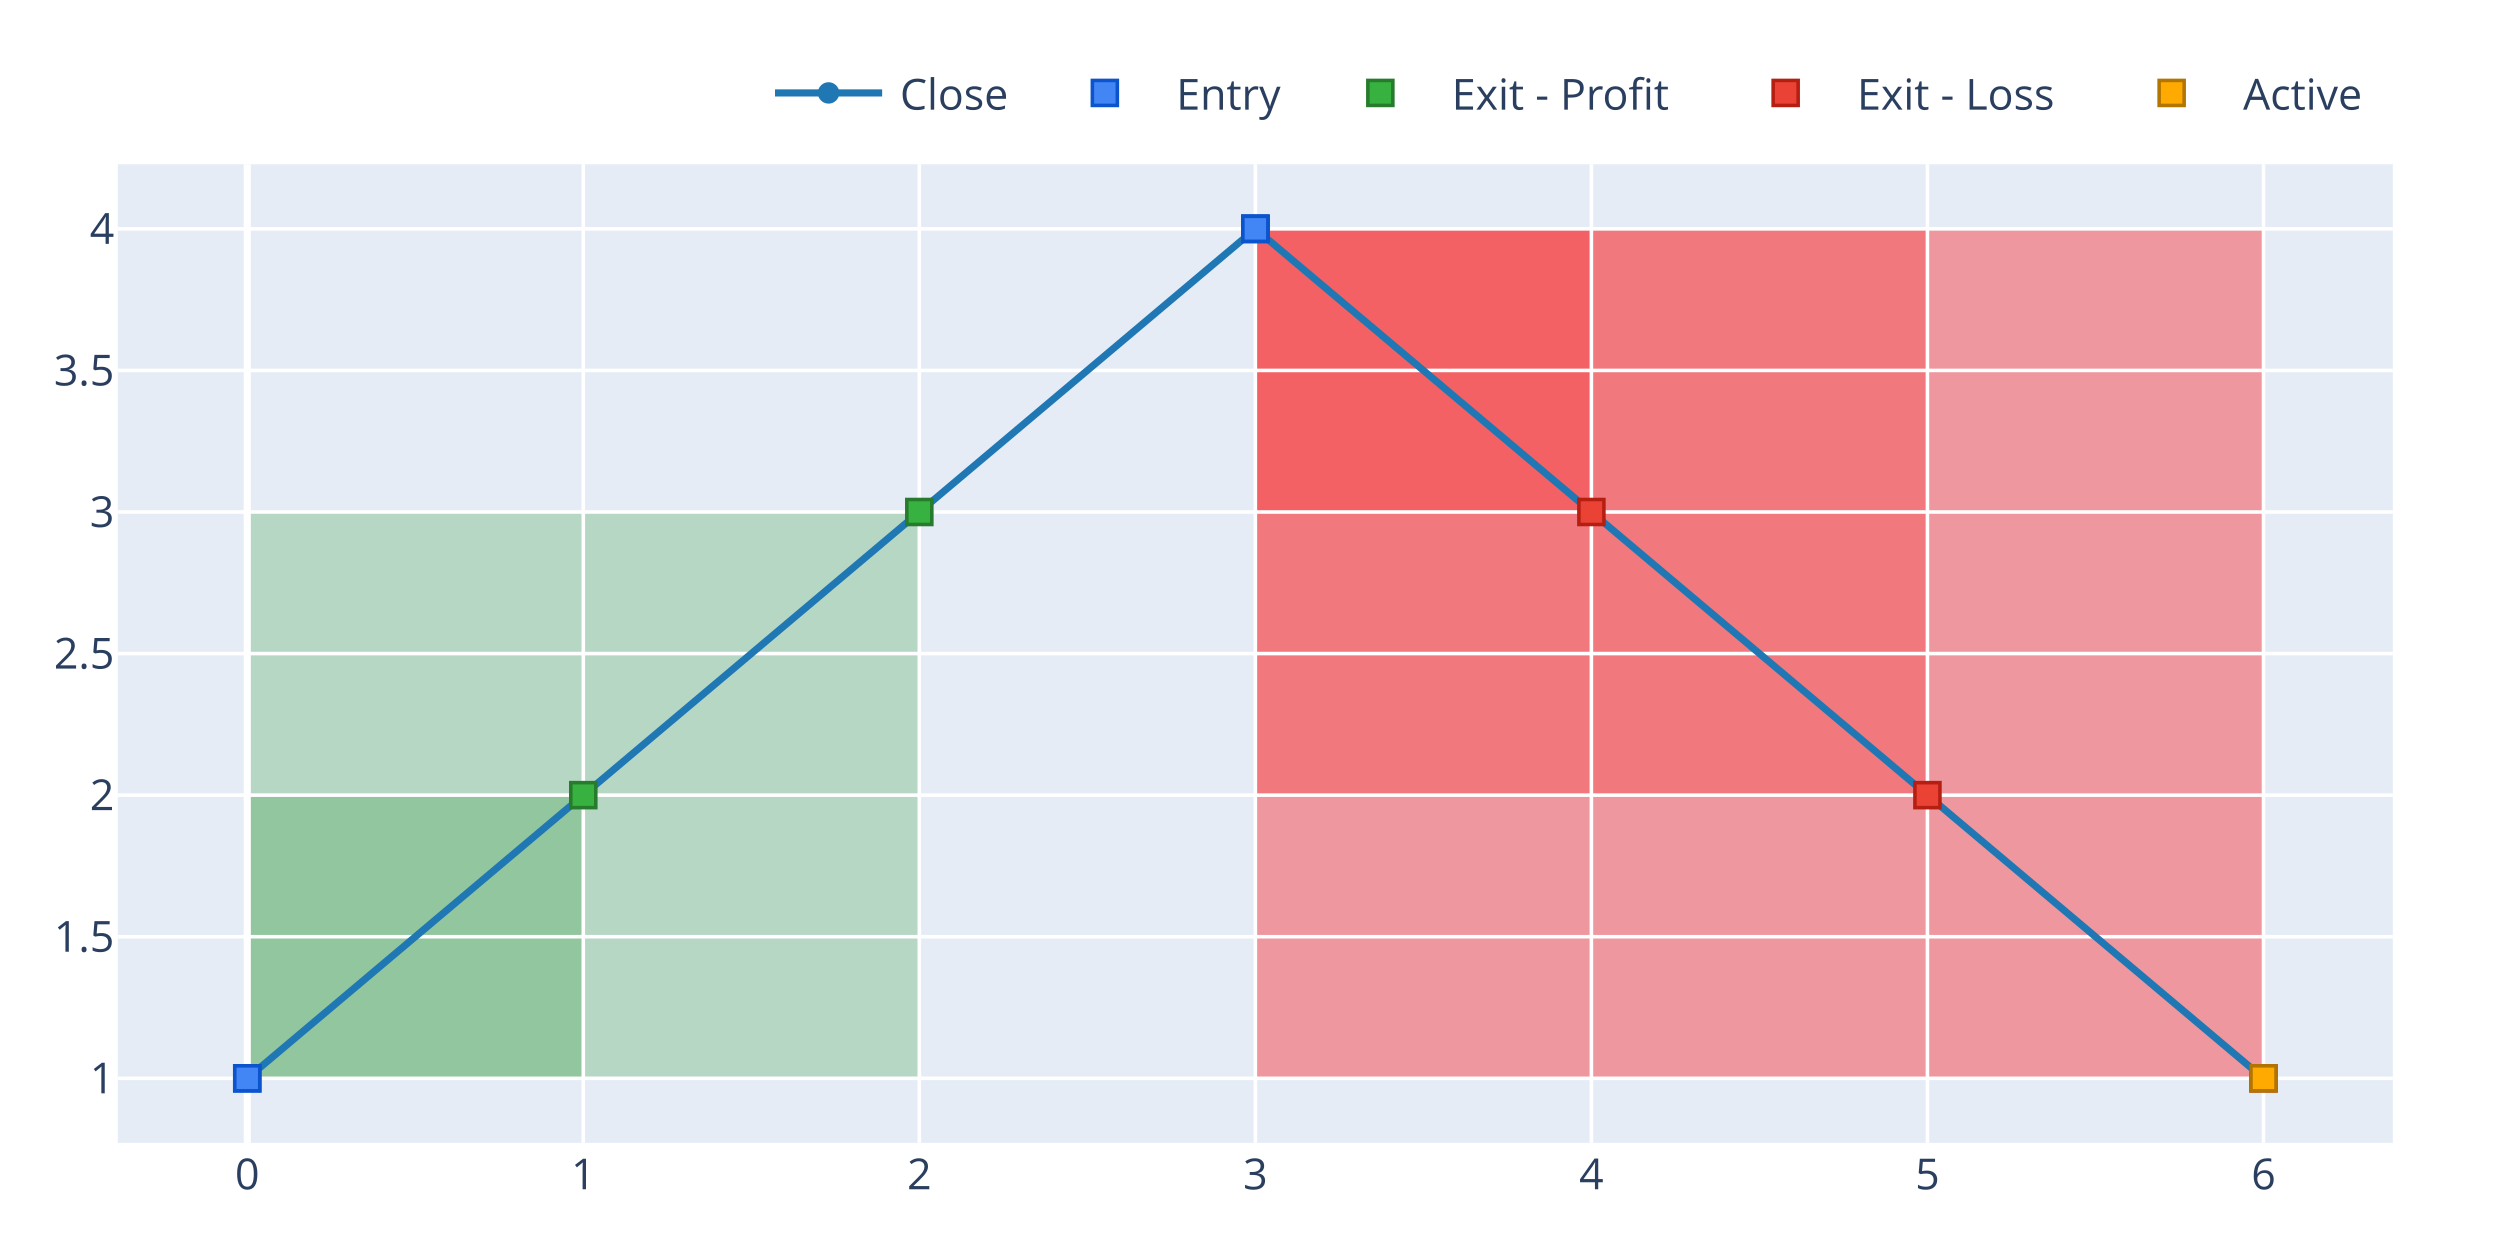
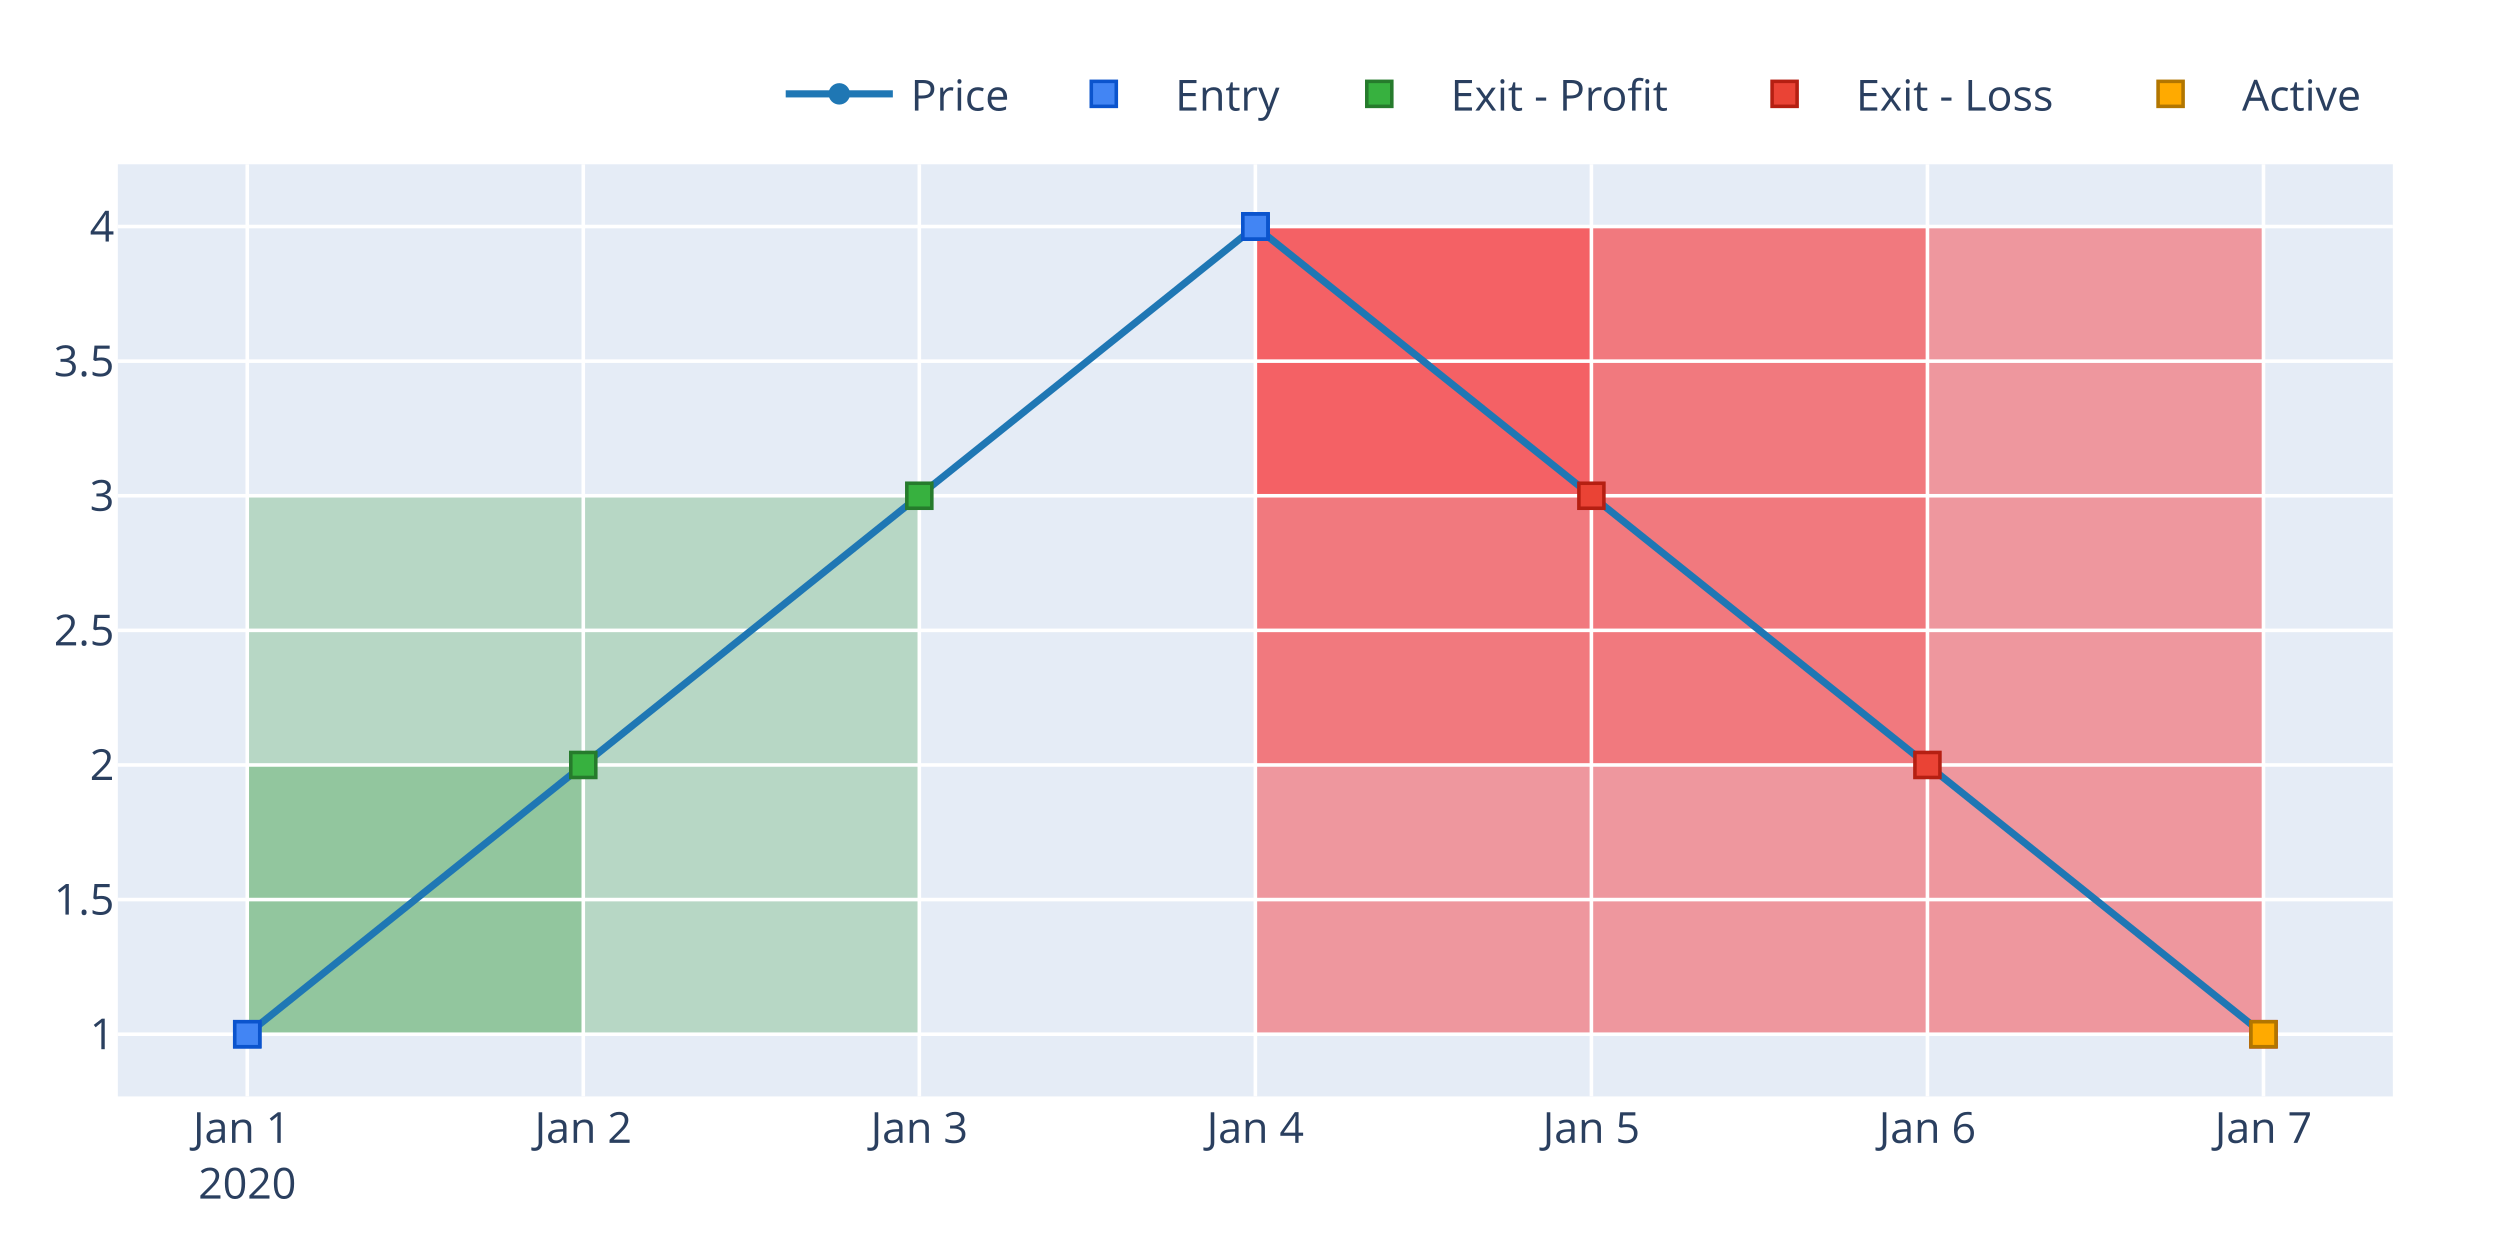
<svg xmlns="http://www.w3.org/2000/svg" class="main-svg" width="700" height="350" style="" viewBox="0 0 700 350">
  <rect x="0" y="0" width="700" height="350" style="fill: rgb(255, 255, 255); fill-opacity: 1;" />
-   <defs id="defs-ab296a">
+   <defs id="defs-f21b1f">
    <g class="clips">
-       <clipPath id="clipab296axyplot" class="plotclip">
-         <rect width="637" height="274" />
-       </clipPath>
-       <clipPath class="axesclip" id="clipab296ax">
+       <clipPath id="clipf21b1fxyplot" class="plotclip">
+         <rect width="637" height="261" />
+       </clipPath>
+       <clipPath class="axesclip" id="clipf21b1fx">
        <rect x="33" y="0" width="637" height="350" />
      </clipPath>
-       <clipPath class="axesclip" id="clipab296ay">
-         <rect x="0" y="46" width="700" height="274" />
-       </clipPath>
-       <clipPath class="axesclip" id="clipab296axy">
-         <rect x="33" y="46" width="637" height="274" />
+       <clipPath class="axesclip" id="clipf21b1fy">
+         <rect x="0" y="46" width="700" height="261" />
+       </clipPath>
+       <clipPath class="axesclip" id="clipf21b1fxy">
+         <rect x="33" y="46" width="637" height="261" />
      </clipPath>
    </g>
    <g class="gradients" />
+     <g class="patterns" />
  </defs>
  <g class="bglayer">
-     <rect class="bg" x="33" y="46" width="637" height="274" style="fill: rgb(229, 236, 246); fill-opacity: 1; stroke-width: 0;" />
+     <rect class="bg" x="33" y="46" width="637" height="261" style="fill: rgb(229, 236, 246); fill-opacity: 1; stroke-width: 0;" />
  </g>
  <g class="layer-below">
    <g class="imagelayer" />
    <g class="shapelayer" />
  </g>
  <g class="cartesianlayer">
    <g class="subplot xy">
      <g class="layer-subplot">
        <g class="shapelayer">
-           <path data-index="0" fill-rule="evenodd" d="M69.23,301.93H163.32V222.64H69.23Z" clip-path="url('#clipab296axy')" style="opacity: 0.2; stroke: rgb(0, 0, 0); stroke-opacity: 0; fill: rgb(0, 128, 0); fill-opacity: 1; stroke-width: 0px;" />
-           <path data-index="1" fill-rule="evenodd" d="M69.23,301.93H257.41V143.36H69.23Z" clip-path="url('#clipab296axy')" style="opacity: 0.2; stroke: rgb(0, 0, 0); stroke-opacity: 0; fill: rgb(0, 128, 0); fill-opacity: 1; stroke-width: 0px;" />
-           <path data-index="2" fill-rule="evenodd" d="M351.5,64.08H445.59V143.36H351.5Z" clip-path="url('#clipab296axy')" style="opacity: 0.2; stroke: rgb(0, 0, 0); stroke-opacity: 0; fill: rgb(255, 0, 0); fill-opacity: 1; stroke-width: 0px;" />
-           <path data-index="3" fill-rule="evenodd" d="M351.5,64.08H539.68V222.64H351.5Z" clip-path="url('#clipab296axy')" style="opacity: 0.2; stroke: rgb(0, 0, 0); stroke-opacity: 0; fill: rgb(255, 0, 0); fill-opacity: 1; stroke-width: 0px;" />
-           <path data-index="4" fill-rule="evenodd" d="M351.5,64.08H633.78V301.93H351.5Z" clip-path="url('#clipab296axy')" style="opacity: 0.2; stroke: rgb(0, 0, 0); stroke-opacity: 0; fill: rgb(255, 0, 0); fill-opacity: 1; stroke-width: 0px;" />
-           <path data-index="5" fill-rule="evenodd" d="M351.5,64.08H633.78V301.93H351.5Z" clip-path="url('#clipab296axy')" style="opacity: 0.2; stroke: rgb(0, 0, 0); stroke-opacity: 0; fill: rgb(255, 0, 0); fill-opacity: 1; stroke-width: 0px;" />
+           <path data-index="0" fill-rule="evenodd" d="M69.23,289.58H163.32V214.19H69.23Z" clip-path="url(#clipf21b1fxy)" style="opacity: 0.2; stroke: rgb(0, 0, 0); stroke-opacity: 0; fill: rgb(0, 128, 0); fill-opacity: 1; stroke-width: 0px;" />
+           <path data-index="1" fill-rule="evenodd" d="M69.23,289.58H257.41V138.81H69.23Z" clip-path="url(#clipf21b1fxy)" style="opacity: 0.2; stroke: rgb(0, 0, 0); stroke-opacity: 0; fill: rgb(0, 128, 0); fill-opacity: 1; stroke-width: 0px;" />
+           <path data-index="2" fill-rule="evenodd" d="M351.5,63.43H445.59V138.81H351.5Z" clip-path="url(#clipf21b1fxy)" style="opacity: 0.2; stroke: rgb(0, 0, 0); stroke-opacity: 0; fill: rgb(255, 0, 0); fill-opacity: 1; stroke-width: 0px;" />
+           <path data-index="3" fill-rule="evenodd" d="M351.5,63.43H539.68V214.19H351.5Z" clip-path="url(#clipf21b1fxy)" style="opacity: 0.2; stroke: rgb(0, 0, 0); stroke-opacity: 0; fill: rgb(255, 0, 0); fill-opacity: 1; stroke-width: 0px;" />
+           <path data-index="4" fill-rule="evenodd" d="M351.5,63.43H633.77V289.58H351.5Z" clip-path="url(#clipf21b1fxy)" style="opacity: 0.2; stroke: rgb(0, 0, 0); stroke-opacity: 0; fill: rgb(255, 0, 0); fill-opacity: 1; stroke-width: 0px;" />
+           <path data-index="5" fill-rule="evenodd" d="M351.5,63.43H633.77V289.58H351.5Z" clip-path="url(#clipf21b1fxy)" style="opacity: 0.2; stroke: rgb(0, 0, 0); stroke-opacity: 0; fill: rgb(255, 0, 0); fill-opacity: 1; stroke-width: 0px;" />
        </g>
        <g class="imagelayer" />
      </g>
      <g class="gridlayer">
        <g class="x">
-           <path class="xgrid crisp" transform="translate(163.32,0)" d="M0,46v274" style="stroke: rgb(255, 255, 255); stroke-opacity: 1; stroke-width: 1px;" />
-           <path class="xgrid crisp" transform="translate(257.41,0)" d="M0,46v274" style="stroke: rgb(255, 255, 255); stroke-opacity: 1; stroke-width: 1px;" />
-           <path class="xgrid crisp" transform="translate(351.5,0)" d="M0,46v274" style="stroke: rgb(255, 255, 255); stroke-opacity: 1; stroke-width: 1px;" />
-           <path class="xgrid crisp" transform="translate(445.59,0)" d="M0,46v274" style="stroke: rgb(255, 255, 255); stroke-opacity: 1; stroke-width: 1px;" />
-           <path class="xgrid crisp" transform="translate(539.68,0)" d="M0,46v274" style="stroke: rgb(255, 255, 255); stroke-opacity: 1; stroke-width: 1px;" />
-           <path class="xgrid crisp" transform="translate(633.78,0)" d="M0,46v274" style="stroke: rgb(255, 255, 255); stroke-opacity: 1; stroke-width: 1px;" />
+           <path class="xgrid crisp" transform="translate(69.23,0)" d="M0,46v261" style="stroke: rgb(255, 255, 255); stroke-opacity: 1; stroke-width: 1px;" />
+           <path class="xgrid crisp" transform="translate(163.32,0)" d="M0,46v261" style="stroke: rgb(255, 255, 255); stroke-opacity: 1; stroke-width: 1px;" />
+           <path class="xgrid crisp" transform="translate(257.41,0)" d="M0,46v261" style="stroke: rgb(255, 255, 255); stroke-opacity: 1; stroke-width: 1px;" />
+           <path class="xgrid crisp" transform="translate(351.5,0)" d="M0,46v261" style="stroke: rgb(255, 255, 255); stroke-opacity: 1; stroke-width: 1px;" />
+           <path class="xgrid crisp" transform="translate(445.59,0)" d="M0,46v261" style="stroke: rgb(255, 255, 255); stroke-opacity: 1; stroke-width: 1px;" />
+           <path class="xgrid crisp" transform="translate(539.68,0)" d="M0,46v261" style="stroke: rgb(255, 255, 255); stroke-opacity: 1; stroke-width: 1px;" />
+           <path class="xgrid crisp" transform="translate(633.77,0)" d="M0,46v261" style="stroke: rgb(255, 255, 255); stroke-opacity: 1; stroke-width: 1px;" />
        </g>
        <g class="y">
-           <path class="ygrid crisp" transform="translate(0,301.93)" d="M33,0h637" style="stroke: rgb(255, 255, 255); stroke-opacity: 1; stroke-width: 1px;" />
-           <path class="ygrid crisp" transform="translate(0,262.28)" d="M33,0h637" style="stroke: rgb(255, 255, 255); stroke-opacity: 1; stroke-width: 1px;" />
-           <path class="ygrid crisp" transform="translate(0,222.64)" d="M33,0h637" style="stroke: rgb(255, 255, 255); stroke-opacity: 1; stroke-width: 1px;" />
-           <path class="ygrid crisp" transform="translate(0,183)" d="M33,0h637" style="stroke: rgb(255, 255, 255); stroke-opacity: 1; stroke-width: 1px;" />
-           <path class="ygrid crisp" transform="translate(0,143.36)" d="M33,0h637" style="stroke: rgb(255, 255, 255); stroke-opacity: 1; stroke-width: 1px;" />
-           <path class="ygrid crisp" transform="translate(0,103.72)" d="M33,0h637" style="stroke: rgb(255, 255, 255); stroke-opacity: 1; stroke-width: 1px;" />
-           <path class="ygrid crisp" transform="translate(0,64.08)" d="M33,0h637" style="stroke: rgb(255, 255, 255); stroke-opacity: 1; stroke-width: 1px;" />
-         </g>
-       </g>
-       <g class="zerolinelayer">
-         <path class="xzl zl crisp" transform="translate(69.23,0)" d="M0,46v274" style="stroke: rgb(255, 255, 255); stroke-opacity: 1; stroke-width: 2px;" />
-       </g>
+           <path class="ygrid crisp" transform="translate(0,289.58)" d="M33,0h637" style="stroke: rgb(255, 255, 255); stroke-opacity: 1; stroke-width: 1px;" />
+           <path class="ygrid crisp" transform="translate(0,251.88)" d="M33,0h637" style="stroke: rgb(255, 255, 255); stroke-opacity: 1; stroke-width: 1px;" />
+           <path class="ygrid crisp" transform="translate(0,214.19)" d="M33,0h637" style="stroke: rgb(255, 255, 255); stroke-opacity: 1; stroke-width: 1px;" />
+           <path class="ygrid crisp" transform="translate(0,176.5)" d="M33,0h637" style="stroke: rgb(255, 255, 255); stroke-opacity: 1; stroke-width: 1px;" />
+           <path class="ygrid crisp" transform="translate(0,138.81)" d="M33,0h637" style="stroke: rgb(255, 255, 255); stroke-opacity: 1; stroke-width: 1px;" />
+           <path class="ygrid crisp" transform="translate(0,101.12)" d="M33,0h637" style="stroke: rgb(255, 255, 255); stroke-opacity: 1; stroke-width: 1px;" />
+           <path class="ygrid crisp" transform="translate(0,63.43)" d="M33,0h637" style="stroke: rgb(255, 255, 255); stroke-opacity: 1; stroke-width: 1px;" />
+         </g>
+       </g>
+       <g class="zerolinelayer" />
      <path class="xlines-below" />
      <path class="ylines-below" />
      <g class="overlines-below" />
      <g class="xaxislayer-below" />
      <g class="yaxislayer-below" />
      <g class="overaxes-below" />
-       <g class="plot" transform="translate(33, 46)" clip-path="url('#clipab296axyplot')">
+       <g class="plot" transform="translate(33,46)" clip-path="url(#clipf21b1fxyplot)">
        <g class="scatterlayer mlayer">
-           <g class="trace scatter tracee35b1d18-9166-4b9b-afed-48cc42379027" style="stroke-miterlimit: 2; opacity: 1;">
+           <g class="trace scatter tracefbf947d9-9fc9-4263-a704-e69999472392" style="stroke-miterlimit: 2; opacity: 1;">
            <g class="fills" />
            <g class="errorbars" />
            <g class="lines">
-               <path class="js-line" d="M36.23,255.93L318.5,18.08L412.59,97.36L600.78,255.93" style="vector-effect: non-scaling-stroke; fill: none; stroke: rgb(31, 119, 180); stroke-opacity: 1; stroke-width: 2px; opacity: 1;" />
-             </g>
-             <g class="points">
-               <path class="point" transform="translate(36.23,255.93)" d="M3,0A3,3 0 1,1 0,-3A3,3 0 0,1 3,0Z" style="opacity: 1; stroke-width: 0px; fill: rgb(31, 119, 180); fill-opacity: 1;" />
-               <path class="point" transform="translate(130.32,176.64)" d="M3,0A3,3 0 1,1 0,-3A3,3 0 0,1 3,0Z" style="opacity: 1; stroke-width: 0px; fill: rgb(31, 119, 180); fill-opacity: 1;" />
-               <path class="point" transform="translate(224.41,97.36)" d="M3,0A3,3 0 1,1 0,-3A3,3 0 0,1 3,0Z" style="opacity: 1; stroke-width: 0px; fill: rgb(31, 119, 180); fill-opacity: 1;" />
-               <path class="point" transform="translate(318.5,18.08)" d="M3,0A3,3 0 1,1 0,-3A3,3 0 0,1 3,0Z" style="opacity: 1; stroke-width: 0px; fill: rgb(31, 119, 180); fill-opacity: 1;" />
-               <path class="point" transform="translate(412.59,97.36)" d="M3,0A3,3 0 1,1 0,-3A3,3 0 0,1 3,0Z" style="opacity: 1; stroke-width: 0px; fill: rgb(31, 119, 180); fill-opacity: 1;" />
-               <path class="point" transform="translate(506.68,176.64)" d="M3,0A3,3 0 1,1 0,-3A3,3 0 0,1 3,0Z" style="opacity: 1; stroke-width: 0px; fill: rgb(31, 119, 180); fill-opacity: 1;" />
-               <path class="point" transform="translate(600.78,255.93)" d="M3,0A3,3 0 1,1 0,-3A3,3 0 0,1 3,0Z" style="opacity: 1; stroke-width: 0px; fill: rgb(31, 119, 180); fill-opacity: 1;" />
-             </g>
-             <g class="text" />
-           </g>
-           <g class="trace scatter trace3cb507ab-fd44-48e3-9bd2-51e15ef6e89b" style="stroke-miterlimit: 2; opacity: 1;">
-             <g class="fills" />
-             <g class="errorbars" />
-             <g class="lines" />
-             <g class="points">
-               <path class="point plotly-customdata" transform="translate(36.23,255.93)" d="M3.5,3.5H-3.5V-3.5H3.5Z" style="opacity: 1; stroke-width: 1px; fill: rgb(66, 133, 244); fill-opacity: 1; stroke: rgb(11, 84, 205); stroke-opacity: 1;" />
-               <path class="point plotly-customdata" transform="translate(36.23,255.93)" d="M3.5,3.5H-3.5V-3.5H3.5Z" style="opacity: 1; stroke-width: 1px; fill: rgb(66, 133, 244); fill-opacity: 1; stroke: rgb(11, 84, 205); stroke-opacity: 1;" />
-               <path class="point plotly-customdata" transform="translate(318.5,18.08)" d="M3.5,3.5H-3.5V-3.5H3.5Z" style="opacity: 1; stroke-width: 1px; fill: rgb(66, 133, 244); fill-opacity: 1; stroke: rgb(11, 84, 205); stroke-opacity: 1;" />
-               <path class="point plotly-customdata" transform="translate(318.5,18.08)" d="M3.5,3.5H-3.5V-3.5H3.5Z" style="opacity: 1; stroke-width: 1px; fill: rgb(66, 133, 244); fill-opacity: 1; stroke: rgb(11, 84, 205); stroke-opacity: 1;" />
-               <path class="point plotly-customdata" transform="translate(318.5,18.08)" d="M3.5,3.5H-3.5V-3.5H3.5Z" style="opacity: 1; stroke-width: 1px; fill: rgb(66, 133, 244); fill-opacity: 1; stroke: rgb(11, 84, 205); stroke-opacity: 1;" />
-               <path class="point plotly-customdata" transform="translate(318.5,18.08)" d="M3.5,3.5H-3.5V-3.5H3.5Z" style="opacity: 1; stroke-width: 1px; fill: rgb(66, 133, 244); fill-opacity: 1; stroke: rgb(11, 84, 205); stroke-opacity: 1;" />
-             </g>
-             <g class="text" />
-           </g>
-           <g class="trace scatter tracefd5e0192-b5b5-4ce2-ad09-4018f21fde31" style="stroke-miterlimit: 2; opacity: 1;">
-             <g class="fills" />
-             <g class="errorbars" />
-             <g class="lines" />
-             <g class="points">
-               <path class="point plotly-customdata" transform="translate(130.32,176.64)" d="M3.5,3.5H-3.5V-3.5H3.5Z" style="opacity: 1; stroke-width: 1px; fill: rgb(55, 177, 63); fill-opacity: 1; stroke: rgb(38, 123, 44); stroke-opacity: 1;" />
-               <path class="point plotly-customdata" transform="translate(224.41,97.36)" d="M3.5,3.5H-3.5V-3.5H3.5Z" style="opacity: 1; stroke-width: 1px; fill: rgb(55, 177, 63); fill-opacity: 1; stroke: rgb(38, 123, 44); stroke-opacity: 1;" />
-             </g>
-             <g class="text" />
-           </g>
-           <g class="trace scatter tracec73591df-a5fa-4e80-bd19-b35723e7768a" style="stroke-miterlimit: 2; opacity: 1;">
-             <g class="fills" />
-             <g class="errorbars" />
-             <g class="lines" />
-             <g class="points">
-               <path class="point plotly-customdata" transform="translate(412.59,97.36)" d="M3.5,3.5H-3.5V-3.5H3.5Z" style="opacity: 1; stroke-width: 1px; fill: rgb(234, 67, 53); fill-opacity: 1; stroke: rgb(181, 31, 18); stroke-opacity: 1;" />
-               <path class="point plotly-customdata" transform="translate(506.68,176.64)" d="M3.5,3.5H-3.5V-3.5H3.5Z" style="opacity: 1; stroke-width: 1px; fill: rgb(234, 67, 53); fill-opacity: 1; stroke: rgb(181, 31, 18); stroke-opacity: 1;" />
-               <path class="point plotly-customdata" transform="translate(600.78,255.93)" d="M3.5,3.5H-3.5V-3.5H3.5Z" style="opacity: 1; stroke-width: 1px; fill: rgb(234, 67, 53); fill-opacity: 1; stroke: rgb(181, 31, 18); stroke-opacity: 1;" />
-             </g>
-             <g class="text" />
-           </g>
-           <g class="trace scatter trace556751d7-145a-47f5-9a0d-8c4ef88880c7" style="stroke-miterlimit: 2; opacity: 1;">
-             <g class="fills" />
-             <g class="errorbars" />
-             <g class="lines" />
-             <g class="points">
-               <path class="point plotly-customdata" transform="translate(600.78,255.93)" d="M3.5,3.5H-3.5V-3.5H3.5Z" style="opacity: 1; stroke-width: 1px; fill: rgb(255, 170, 0); fill-opacity: 1; stroke: rgb(178, 118, 0); stroke-opacity: 1;" />
+               <path class="js-line" d="M36.23,243.58L318.5,17.43L412.59,92.81L600.77,243.58" style="vector-effect: non-scaling-stroke; fill: none; stroke: rgb(31, 119, 180); stroke-opacity: 1; stroke-width: 2px; opacity: 1;" />
+             </g>
+             <g class="points">
+               <path class="point" transform="translate(36.23,243.58)" d="M3,0A3,3 0 1,1 0,-3A3,3 0 0,1 3,0Z" style="opacity: 1; stroke-width: 0px; fill: rgb(31, 119, 180); fill-opacity: 1;" />
+               <path class="point" transform="translate(130.32,168.19)" d="M3,0A3,3 0 1,1 0,-3A3,3 0 0,1 3,0Z" style="opacity: 1; stroke-width: 0px; fill: rgb(31, 119, 180); fill-opacity: 1;" />
+               <path class="point" transform="translate(224.41,92.81)" d="M3,0A3,3 0 1,1 0,-3A3,3 0 0,1 3,0Z" style="opacity: 1; stroke-width: 0px; fill: rgb(31, 119, 180); fill-opacity: 1;" />
+               <path class="point" transform="translate(318.5,17.43)" d="M3,0A3,3 0 1,1 0,-3A3,3 0 0,1 3,0Z" style="opacity: 1; stroke-width: 0px; fill: rgb(31, 119, 180); fill-opacity: 1;" />
+               <path class="point" transform="translate(412.59,92.81)" d="M3,0A3,3 0 1,1 0,-3A3,3 0 0,1 3,0Z" style="opacity: 1; stroke-width: 0px; fill: rgb(31, 119, 180); fill-opacity: 1;" />
+               <path class="point" transform="translate(506.68,168.19)" d="M3,0A3,3 0 1,1 0,-3A3,3 0 0,1 3,0Z" style="opacity: 1; stroke-width: 0px; fill: rgb(31, 119, 180); fill-opacity: 1;" />
+               <path class="point" transform="translate(600.77,243.58)" d="M3,0A3,3 0 1,1 0,-3A3,3 0 0,1 3,0Z" style="opacity: 1; stroke-width: 0px; fill: rgb(31, 119, 180); fill-opacity: 1;" />
+             </g>
+             <g class="text" />
+           </g>
+           <g class="trace scatter trace04ff3989-5830-4a44-949e-a4366b891a6d" style="stroke-miterlimit: 2; opacity: 1;">
+             <g class="fills" />
+             <g class="errorbars" />
+             <g class="lines" />
+             <g class="points">
+               <path class="point plotly-customdata" transform="translate(36.23,243.58)" d="M3.5,3.5H-3.5V-3.5H3.5Z" style="opacity: 1; stroke-width: 1px; fill: rgb(66, 133, 244); fill-opacity: 1; stroke: rgb(11, 84, 205); stroke-opacity: 1;" />
+               <path class="point plotly-customdata" transform="translate(36.23,243.58)" d="M3.5,3.5H-3.5V-3.5H3.5Z" style="opacity: 1; stroke-width: 1px; fill: rgb(66, 133, 244); fill-opacity: 1; stroke: rgb(11, 84, 205); stroke-opacity: 1;" />
+               <path class="point plotly-customdata" transform="translate(318.5,17.43)" d="M3.5,3.5H-3.5V-3.5H3.5Z" style="opacity: 1; stroke-width: 1px; fill: rgb(66, 133, 244); fill-opacity: 1; stroke: rgb(11, 84, 205); stroke-opacity: 1;" />
+               <path class="point plotly-customdata" transform="translate(318.5,17.43)" d="M3.5,3.5H-3.5V-3.5H3.5Z" style="opacity: 1; stroke-width: 1px; fill: rgb(66, 133, 244); fill-opacity: 1; stroke: rgb(11, 84, 205); stroke-opacity: 1;" />
+               <path class="point plotly-customdata" transform="translate(318.5,17.43)" d="M3.5,3.5H-3.5V-3.5H3.5Z" style="opacity: 1; stroke-width: 1px; fill: rgb(66, 133, 244); fill-opacity: 1; stroke: rgb(11, 84, 205); stroke-opacity: 1;" />
+               <path class="point plotly-customdata" transform="translate(318.5,17.43)" d="M3.5,3.5H-3.5V-3.5H3.5Z" style="opacity: 1; stroke-width: 1px; fill: rgb(66, 133, 244); fill-opacity: 1; stroke: rgb(11, 84, 205); stroke-opacity: 1;" />
+             </g>
+             <g class="text" />
+           </g>
+           <g class="trace scatter tracea99c6e88-b30e-485e-b86c-8444dd6576bd" style="stroke-miterlimit: 2; opacity: 1;">
+             <g class="fills" />
+             <g class="errorbars" />
+             <g class="lines" />
+             <g class="points">
+               <path class="point plotly-customdata" transform="translate(130.32,168.19)" d="M3.5,3.5H-3.5V-3.5H3.5Z" style="opacity: 1; stroke-width: 1px; fill: rgb(55, 177, 63); fill-opacity: 1; stroke: rgb(38, 123, 44); stroke-opacity: 1;" />
+               <path class="point plotly-customdata" transform="translate(224.41,92.81)" d="M3.5,3.5H-3.5V-3.5H3.5Z" style="opacity: 1; stroke-width: 1px; fill: rgb(55, 177, 63); fill-opacity: 1; stroke: rgb(38, 123, 44); stroke-opacity: 1;" />
+             </g>
+             <g class="text" />
+           </g>
+           <g class="trace scatter traceba19e2a9-bc0a-44e0-a222-e8dc43accd67" style="stroke-miterlimit: 2; opacity: 1;">
+             <g class="fills" />
+             <g class="errorbars" />
+             <g class="lines" />
+             <g class="points">
+               <path class="point plotly-customdata" transform="translate(412.59,92.81)" d="M3.5,3.5H-3.5V-3.5H3.5Z" style="opacity: 1; stroke-width: 1px; fill: rgb(234, 67, 53); fill-opacity: 1; stroke: rgb(181, 31, 18); stroke-opacity: 1;" />
+               <path class="point plotly-customdata" transform="translate(506.68,168.19)" d="M3.5,3.5H-3.5V-3.5H3.5Z" style="opacity: 1; stroke-width: 1px; fill: rgb(234, 67, 53); fill-opacity: 1; stroke: rgb(181, 31, 18); stroke-opacity: 1;" />
+               <path class="point plotly-customdata" transform="translate(600.77,243.58)" d="M3.5,3.5H-3.5V-3.5H3.5Z" style="opacity: 1; stroke-width: 1px; fill: rgb(234, 67, 53); fill-opacity: 1; stroke: rgb(181, 31, 18); stroke-opacity: 1;" />
+             </g>
+             <g class="text" />
+           </g>
+           <g class="trace scatter trace42795de0-0ea9-4b54-bdf8-46c7a842d65b" style="stroke-miterlimit: 2; opacity: 1;">
+             <g class="fills" />
+             <g class="errorbars" />
+             <g class="lines" />
+             <g class="points">
+               <path class="point plotly-customdata" transform="translate(600.77,243.58)" d="M3.5,3.5H-3.5V-3.5H3.5Z" style="opacity: 1; stroke-width: 1px; fill: rgb(255, 170, 0); fill-opacity: 1; stroke: rgb(178, 118, 0); stroke-opacity: 1;" />
            </g>
            <g class="text" />
          </g>
        </g>
      </g>
      <g class="overplot" />
      <path class="xlines-above crisp" d="M0,0" style="fill: none;" />
      <path class="ylines-above crisp" d="M0,0" style="fill: none;" />
      <g class="overlines-above" />
      <g class="xaxislayer-above">
        <g class="xtick">
-           <text text-anchor="middle" x="0" y="333" transform="translate(69.23,0)" style="font-family: 'Open Sans', verdana, arial, sans-serif; font-size: 12px; fill: rgb(42, 63, 95); fill-opacity: 1; white-space: pre;">0</text>
-         </g>
-         <g class="xtick">
-           <text text-anchor="middle" x="0" y="333" transform="translate(163.32,0)" style="font-family: 'Open Sans', verdana, arial, sans-serif; font-size: 12px; fill: rgb(42, 63, 95); fill-opacity: 1; white-space: pre;">1</text>
-         </g>
-         <g class="xtick">
-           <text text-anchor="middle" x="0" y="333" transform="translate(257.41,0)" style="font-family: 'Open Sans', verdana, arial, sans-serif; font-size: 12px; fill: rgb(42, 63, 95); fill-opacity: 1; white-space: pre;">2</text>
-         </g>
-         <g class="xtick">
-           <text text-anchor="middle" x="0" y="333" transform="translate(351.5,0)" style="font-family: 'Open Sans', verdana, arial, sans-serif; font-size: 12px; fill: rgb(42, 63, 95); fill-opacity: 1; white-space: pre;">3</text>
-         </g>
-         <g class="xtick">
-           <text text-anchor="middle" x="0" y="333" transform="translate(445.59,0)" style="font-family: 'Open Sans', verdana, arial, sans-serif; font-size: 12px; fill: rgb(42, 63, 95); fill-opacity: 1; white-space: pre;">4</text>
-         </g>
-         <g class="xtick">
-           <text text-anchor="middle" x="0" y="333" transform="translate(539.68,0)" style="font-family: 'Open Sans', verdana, arial, sans-serif; font-size: 12px; fill: rgb(42, 63, 95); fill-opacity: 1; white-space: pre;">5</text>
-         </g>
-         <g class="xtick">
-           <text text-anchor="middle" x="0" y="333" transform="translate(633.78,0)" style="font-family: 'Open Sans', verdana, arial, sans-serif; font-size: 12px; fill: rgb(42, 63, 95); fill-opacity: 1; white-space: pre;">6</text>
+           <text text-anchor="middle" x="0" y="320" transform="translate(69.23,0)" style="font-family: 'Open Sans', verdana, arial, sans-serif; font-size: 12px; fill: rgb(42, 63, 95); fill-opacity: 1; white-space: pre; opacity: 1;">
+             <tspan class="line" dy="0em" x="0" y="320">Jan 1</tspan>
+             <tspan class="line" dy="1.3em" x="0" y="320">2020</tspan>
+           </text>
+         </g>
+         <g class="xtick">
+           <text text-anchor="middle" x="0" y="320" style="font-family: 'Open Sans', verdana, arial, sans-serif; font-size: 12px; fill: rgb(42, 63, 95); fill-opacity: 1; white-space: pre; opacity: 1;" transform="translate(163.32,0)">Jan 2</text>
+         </g>
+         <g class="xtick">
+           <text text-anchor="middle" x="0" y="320" style="font-family: 'Open Sans', verdana, arial, sans-serif; font-size: 12px; fill: rgb(42, 63, 95); fill-opacity: 1; white-space: pre; opacity: 1;" transform="translate(257.41,0)">Jan 3</text>
+         </g>
+         <g class="xtick">
+           <text text-anchor="middle" x="0" y="320" style="font-family: 'Open Sans', verdana, arial, sans-serif; font-size: 12px; fill: rgb(42, 63, 95); fill-opacity: 1; white-space: pre; opacity: 1;" transform="translate(351.5,0)">Jan 4</text>
+         </g>
+         <g class="xtick">
+           <text text-anchor="middle" x="0" y="320" style="font-family: 'Open Sans', verdana, arial, sans-serif; font-size: 12px; fill: rgb(42, 63, 95); fill-opacity: 1; white-space: pre; opacity: 1;" transform="translate(445.59,0)">Jan 5</text>
+         </g>
+         <g class="xtick">
+           <text text-anchor="middle" x="0" y="320" style="font-family: 'Open Sans', verdana, arial, sans-serif; font-size: 12px; fill: rgb(42, 63, 95); fill-opacity: 1; white-space: pre; opacity: 1;" transform="translate(539.68,0)">Jan 6</text>
+         </g>
+         <g class="xtick">
+           <text text-anchor="middle" x="0" y="320" style="font-family: 'Open Sans', verdana, arial, sans-serif; font-size: 12px; fill: rgb(42, 63, 95); fill-opacity: 1; white-space: pre; opacity: 1;" transform="translate(633.77,0)">Jan 7</text>
        </g>
      </g>
      <g class="yaxislayer-above">
        <g class="ytick">
-           <text text-anchor="end" x="32" y="4.2" transform="translate(0,301.93)" style="font-family: 'Open Sans', verdana, arial, sans-serif; font-size: 12px; fill: rgb(42, 63, 95); fill-opacity: 1; white-space: pre;">1</text>
-         </g>
-         <g class="ytick">
-           <text text-anchor="end" x="32" y="4.2" transform="translate(0,262.28)" style="font-family: 'Open Sans', verdana, arial, sans-serif; font-size: 12px; fill: rgb(42, 63, 95); fill-opacity: 1; white-space: pre;">1.5</text>
-         </g>
-         <g class="ytick">
-           <text text-anchor="end" x="32" y="4.2" transform="translate(0,222.64)" style="font-family: 'Open Sans', verdana, arial, sans-serif; font-size: 12px; fill: rgb(42, 63, 95); fill-opacity: 1; white-space: pre;">2</text>
-         </g>
-         <g class="ytick">
-           <text text-anchor="end" x="32" y="4.2" transform="translate(0,183)" style="font-family: 'Open Sans', verdana, arial, sans-serif; font-size: 12px; fill: rgb(42, 63, 95); fill-opacity: 1; white-space: pre;">2.5</text>
-         </g>
-         <g class="ytick">
-           <text text-anchor="end" x="32" y="4.2" transform="translate(0,143.36)" style="font-family: 'Open Sans', verdana, arial, sans-serif; font-size: 12px; fill: rgb(42, 63, 95); fill-opacity: 1; white-space: pre;">3</text>
-         </g>
-         <g class="ytick">
-           <text text-anchor="end" x="32" y="4.2" transform="translate(0,103.72)" style="font-family: 'Open Sans', verdana, arial, sans-serif; font-size: 12px; fill: rgb(42, 63, 95); fill-opacity: 1; white-space: pre;">3.5</text>
-         </g>
-         <g class="ytick">
-           <text text-anchor="end" x="32" y="4.2" transform="translate(0,64.08)" style="font-family: 'Open Sans', verdana, arial, sans-serif; font-size: 12px; fill: rgb(42, 63, 95); fill-opacity: 1; white-space: pre;">4</text>
+           <text text-anchor="end" x="32" y="4.2" transform="translate(0,289.58)" style="font-family: 'Open Sans', verdana, arial, sans-serif; font-size: 12px; fill: rgb(42, 63, 95); fill-opacity: 1; white-space: pre; opacity: 1;">1</text>
+         </g>
+         <g class="ytick">
+           <text text-anchor="end" x="32" y="4.2" style="font-family: 'Open Sans', verdana, arial, sans-serif; font-size: 12px; fill: rgb(42, 63, 95); fill-opacity: 1; white-space: pre; opacity: 1;" transform="translate(0,251.88)">1.5</text>
+         </g>
+         <g class="ytick">
+           <text text-anchor="end" x="32" y="4.2" style="font-family: 'Open Sans', verdana, arial, sans-serif; font-size: 12px; fill: rgb(42, 63, 95); fill-opacity: 1; white-space: pre; opacity: 1;" transform="translate(0,214.19)">2</text>
+         </g>
+         <g class="ytick">
+           <text text-anchor="end" x="32" y="4.2" style="font-family: 'Open Sans', verdana, arial, sans-serif; font-size: 12px; fill: rgb(42, 63, 95); fill-opacity: 1; white-space: pre; opacity: 1;" transform="translate(0,176.5)">2.5</text>
+         </g>
+         <g class="ytick">
+           <text text-anchor="end" x="32" y="4.2" style="font-family: 'Open Sans', verdana, arial, sans-serif; font-size: 12px; fill: rgb(42, 63, 95); fill-opacity: 1; white-space: pre; opacity: 1;" transform="translate(0,138.81)">3</text>
+         </g>
+         <g class="ytick">
+           <text text-anchor="end" x="32" y="4.2" style="font-family: 'Open Sans', verdana, arial, sans-serif; font-size: 12px; fill: rgb(42, 63, 95); fill-opacity: 1; white-space: pre; opacity: 1;" transform="translate(0,101.12)">3.5</text>
+         </g>
+         <g class="ytick">
+           <text text-anchor="end" x="32" y="4.2" style="font-family: 'Open Sans', verdana, arial, sans-serif; font-size: 12px; fill: rgb(42, 63, 95); fill-opacity: 1; white-space: pre; opacity: 1;" transform="translate(0,63.43)">4</text>
        </g>
      </g>
      <g class="overaxes-above" />
    </g>
  </g>
  <g class="polarlayer" />
  <g class="ternarylayer" />
  <g class="geolayer" />
  <g class="funnelarealayer" />
  <g class="pielayer" />
+   <g class="iciclelayer" />
  <g class="treemaplayer" />
  <g class="sunburstlayer" />
  <g class="glimages" />
-   <defs id="topdefs-ab296a">
+   <defs id="topdefs-f21b1f">
    <g class="clips" />
-     <clipPath id="legendab296a">
-       <rect width="458" height="29" x="0" y="0" />
+     <clipPath id="legendf21b1f">
+       <rect width="455" height="29" x="0" y="0" />
    </clipPath>
  </defs>
  <g class="layer-above">
    <g class="imagelayer" />
    <g class="shapelayer" />
  </g>
  <g class="infolayer">
-     <g class="legend" pointer-events="all" transform="translate(212, 11.52)">
-       <rect class="bg" shape-rendering="crispEdges" style="stroke: rgb(68, 68, 68); stroke-opacity: 1; fill: rgb(255, 255, 255); fill-opacity: 1; stroke-width: 0px;" width="458" height="29" x="0" y="0" />
-       <g class="scrollbox" transform="translate(0, 0)" clip-path="url('#legendab296a')">
+     <g class="legend" pointer-events="all" transform="translate(215,11.78)">
+       <rect class="bg" shape-rendering="crispEdges" style="stroke: rgb(68, 68, 68); stroke-opacity: 1; fill: rgb(255, 255, 255); fill-opacity: 1; stroke-width: 0px;" width="455" height="29" x="0" y="0" />
+       <g class="scrollbox" transform="" clip-path="url(#legendf21b1f)">
        <g class="groups">
-           <g class="traces" transform="translate(0, 14.5)" style="opacity: 1;">
-             <text class="legendtext" text-anchor="start" x="40" y="4.68" style="font-family: 'Open Sans', verdana, arial, sans-serif; font-size: 12px; fill: rgb(42, 63, 95); fill-opacity: 1; white-space: pre;">Close</text>
+           <g class="traces" transform="translate(0,14.5)" style="opacity: 1;">
+             <text class="legendtext" text-anchor="start" x="40" y="4.68" style="font-family: 'Open Sans', verdana, arial, sans-serif; font-size: 12px; fill: rgb(42, 63, 95); fill-opacity: 1; white-space: pre;">Price</text>
            <g class="layers" style="opacity: 1;">
              <g class="legendfill" />
              <g class="legendlines">
                <path class="js-line" d="M5,0h30" style="fill: none; stroke: rgb(31, 119, 180); stroke-opacity: 1; stroke-width: 2px;" />
              </g>
              <g class="legendsymbols">
                <g class="legendpoints">
                  <path class="scatterpts" transform="translate(20,0)" d="M3,0A3,3 0 1,1 0,-3A3,3 0 0,1 3,0Z" style="opacity: 1; stroke-width: 0px; fill: rgb(31, 119, 180); fill-opacity: 1;" />
                </g>
              </g>
            </g>
-             <rect class="legendtoggle" x="0" y="-9.5" width="74.859" height="19" style="fill: rgb(0, 0, 0); fill-opacity: 0;" />
-           </g>
-           <g class="traces" transform="translate(77.35938, 14.5)" style="opacity: 1;">
+             <rect class="legendtoggle" x="0" y="-9.5" width="71.562" height="19" style="fill: rgb(0, 0, 0); fill-opacity: 0;" />
+           </g>
+           <g class="traces" transform="translate(74.0625,14.5)" style="opacity: 1;">
            <text class="legendtext" text-anchor="start" x="40" y="4.68" style="font-family: 'Open Sans', verdana, arial, sans-serif; font-size: 12px; fill: rgb(42, 63, 95); fill-opacity: 1; white-space: pre;">Entry</text>
            <g class="layers" style="opacity: 1;">
              <g class="legendfill" />
              <g class="legendlines" />
              <g class="legendsymbols">
                <g class="legendpoints">
                  <path class="scatterpts" transform="translate(20,0)" d="M3.5,3.5H-3.5V-3.5H3.5Z" style="opacity: 1; stroke-width: 1px; fill: rgb(66, 133, 244); fill-opacity: 1; stroke: rgb(11, 84, 205); stroke-opacity: 1;" />
                </g>
              </g>
            </g>
            <rect class="legendtoggle" x="0" y="-9.5" width="74.641" height="19" style="fill: rgb(0, 0, 0); fill-opacity: 0;" />
          </g>
-           <g class="traces" transform="translate(154.5, 14.5)" style="opacity: 1;">
+           <g class="traces" transform="translate(151.2031,14.5)" style="opacity: 1;">
            <text class="legendtext" text-anchor="start" x="40" y="4.68" style="font-family: 'Open Sans', verdana, arial, sans-serif; font-size: 12px; fill: rgb(42, 63, 95); fill-opacity: 1; white-space: pre;">Exit - Profit</text>
            <g class="layers" style="opacity: 1;">
              <g class="legendfill" />
              <g class="legendlines" />
              <g class="legendsymbols">
                <g class="legendpoints">
                  <path class="scatterpts" transform="translate(20,0)" d="M3.5,3.5H-3.5V-3.5H3.5Z" style="opacity: 1; stroke-width: 1px; fill: rgb(55, 177, 63); fill-opacity: 1; stroke: rgb(38, 123, 44); stroke-opacity: 1;" />
                </g>
              </g>
            </g>
            <rect class="legendtoggle" x="0" y="-9.5" width="110.984" height="19" style="fill: rgb(0, 0, 0); fill-opacity: 0;" />
          </g>
-           <g class="traces" transform="translate(267.9844, 14.5)" style="opacity: 1;">
+           <g class="traces" transform="translate(264.6875,14.5)" style="opacity: 1;">
            <text class="legendtext" text-anchor="start" x="40" y="4.68" style="font-family: 'Open Sans', verdana, arial, sans-serif; font-size: 12px; fill: rgb(42, 63, 95); fill-opacity: 1; white-space: pre;">Exit - Loss</text>
            <g class="layers" style="opacity: 1;">
              <g class="legendfill" />
              <g class="legendlines" />
              <g class="legendsymbols">
                <g class="legendpoints">
                  <path class="scatterpts" transform="translate(20,0)" d="M3.5,3.5H-3.5V-3.5H3.5Z" style="opacity: 1; stroke-width: 1px; fill: rgb(234, 67, 53); fill-opacity: 1; stroke: rgb(181, 31, 18); stroke-opacity: 1;" />
                </g>
              </g>
            </g>
            <rect class="legendtoggle" x="0" y="-9.5" width="105.578" height="19" style="fill: rgb(0, 0, 0); fill-opacity: 0;" />
          </g>
-           <g class="traces" transform="translate(376.0625, 14.5)" style="opacity: 1;">
+           <g class="traces" transform="translate(372.7656,14.5)" style="opacity: 1;">
            <text class="legendtext" text-anchor="start" x="40" y="4.68" style="font-family: 'Open Sans', verdana, arial, sans-serif; font-size: 12px; fill: rgb(42, 63, 95); fill-opacity: 1; white-space: pre;">Active</text>
            <g class="layers" style="opacity: 1;">
              <g class="legendfill" />
              <g class="legendlines" />
              <g class="legendsymbols">
                <g class="legendpoints">
                  <path class="scatterpts" transform="translate(20,0)" d="M3.5,3.5H-3.5V-3.5H3.5Z" style="opacity: 1; stroke-width: 1px; fill: rgb(255, 170, 0); fill-opacity: 1; stroke: rgb(178, 118, 0); stroke-opacity: 1;" />
                </g>
              </g>
            </g>
            <rect class="legendtoggle" x="0" y="-9.5" width="79.234" height="19" style="fill: rgb(0, 0, 0); fill-opacity: 0;" />
          </g>
        </g>
      </g>
      <rect class="scrollbar" rx="20" ry="3" width="0" height="0" style="fill: rgb(128, 139, 164); fill-opacity: 1;" x="0" y="0" />
    </g>
    <g class="g-gtitle" />
    <g class="g-xtitle" />
    <g class="g-ytitle" />
  </g>
</svg>
